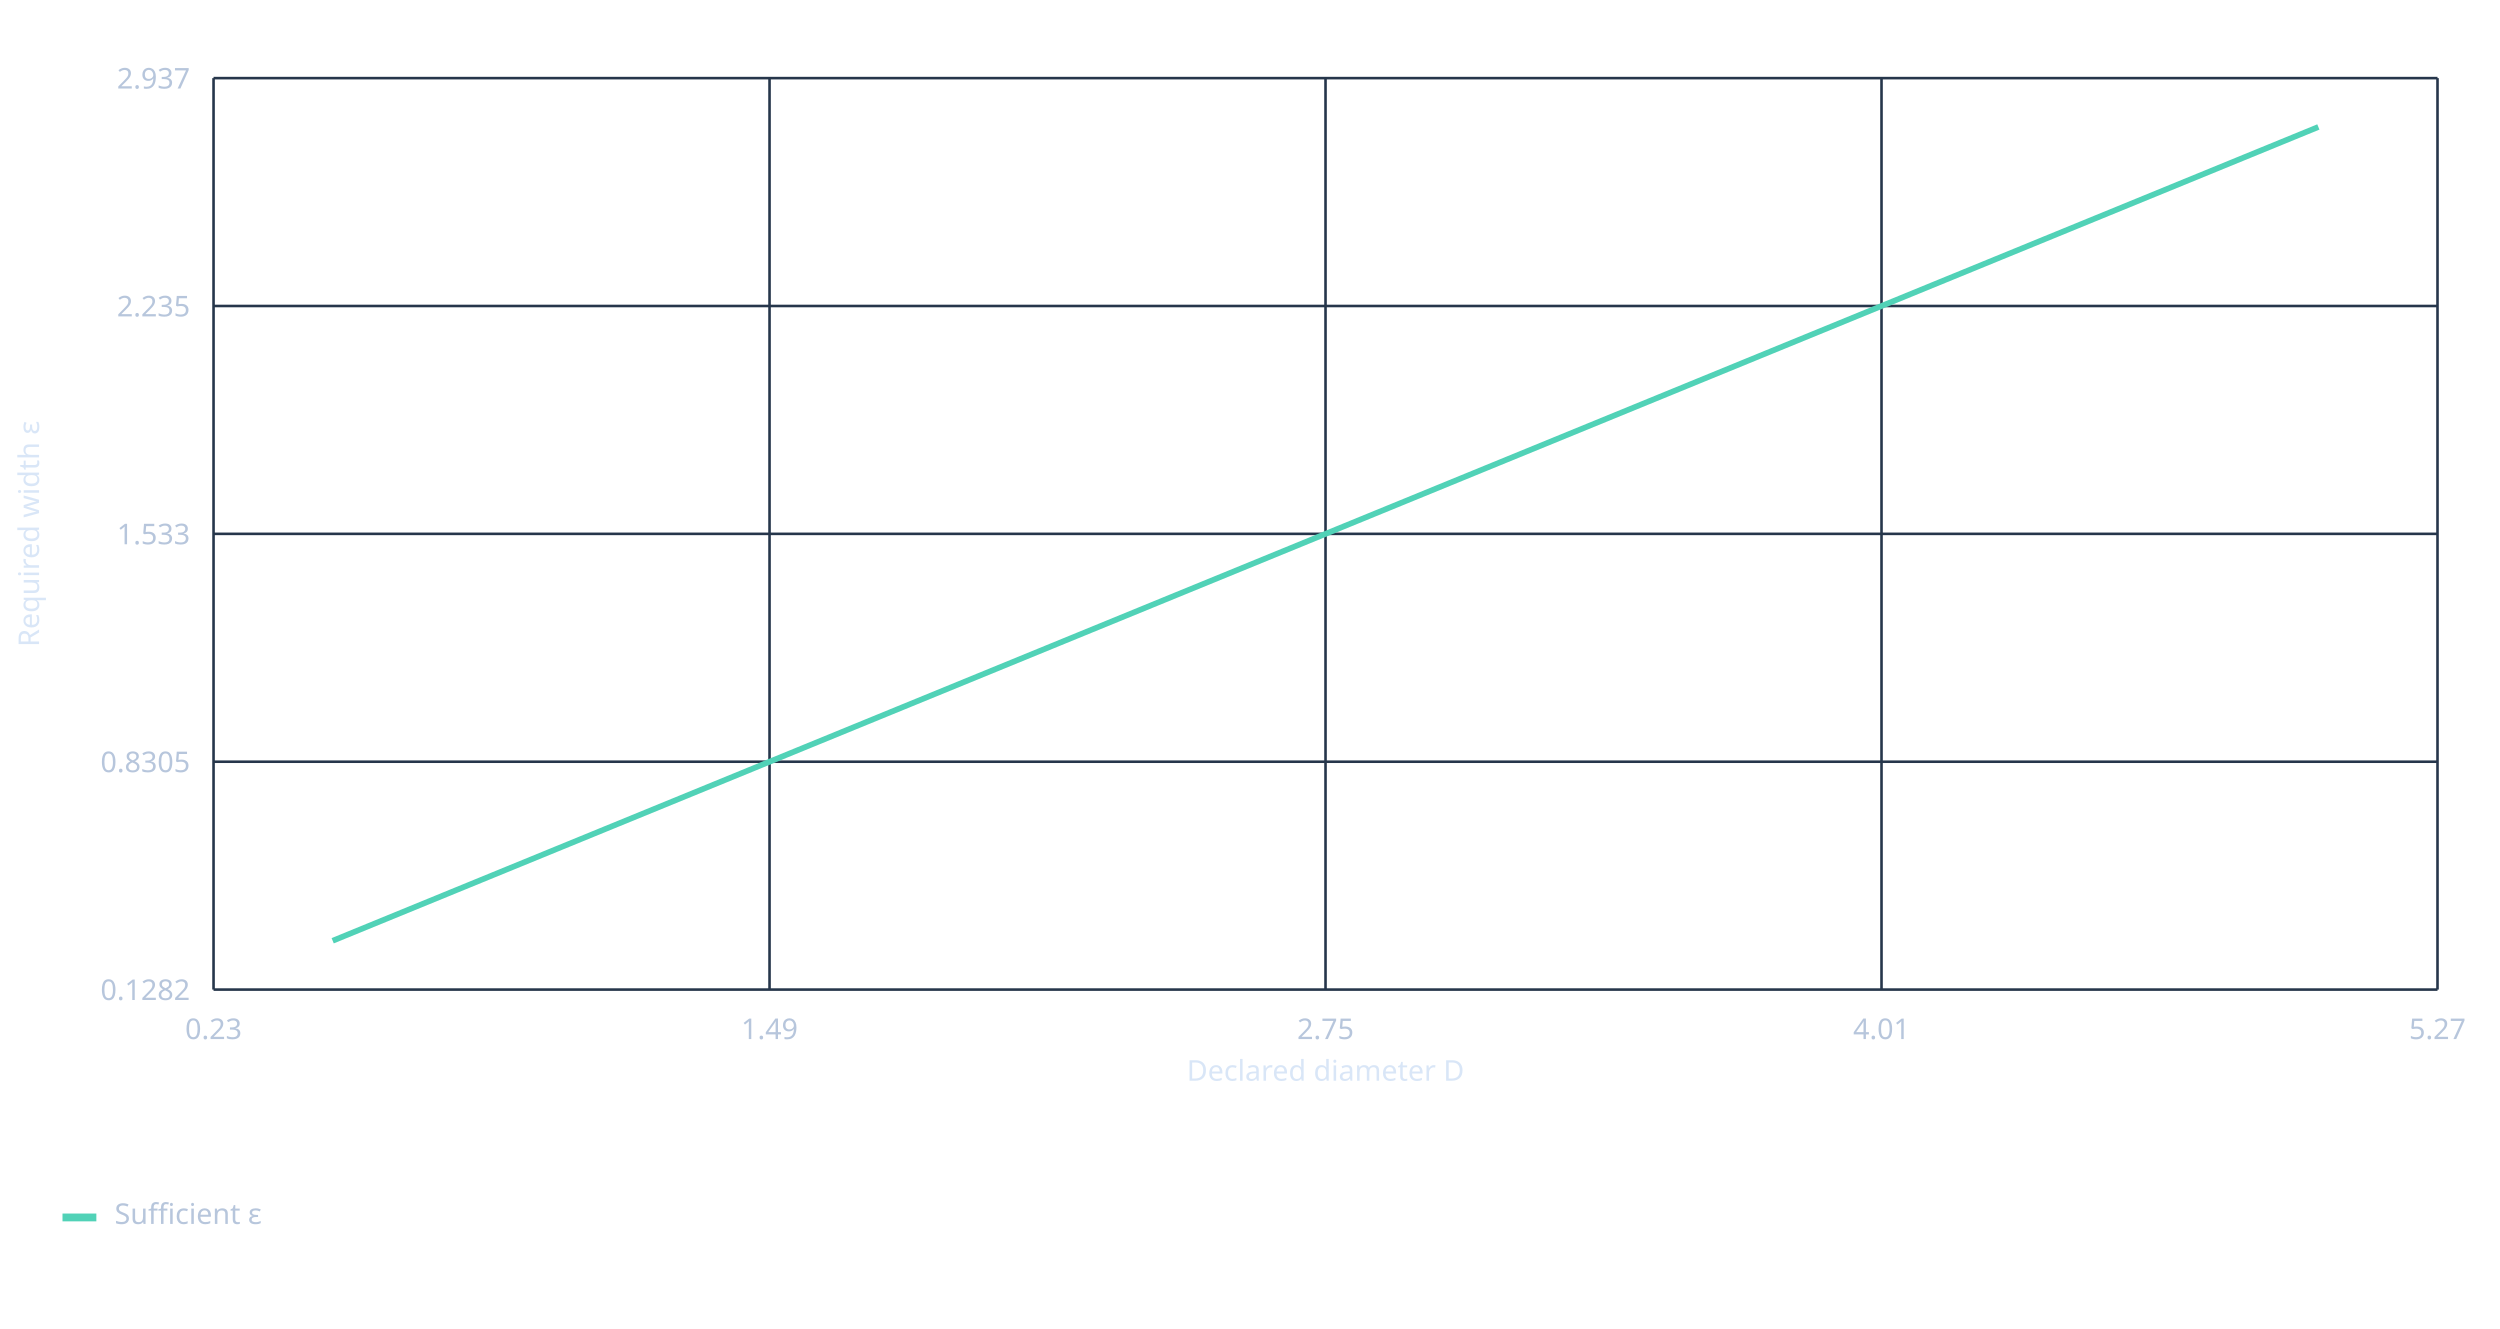
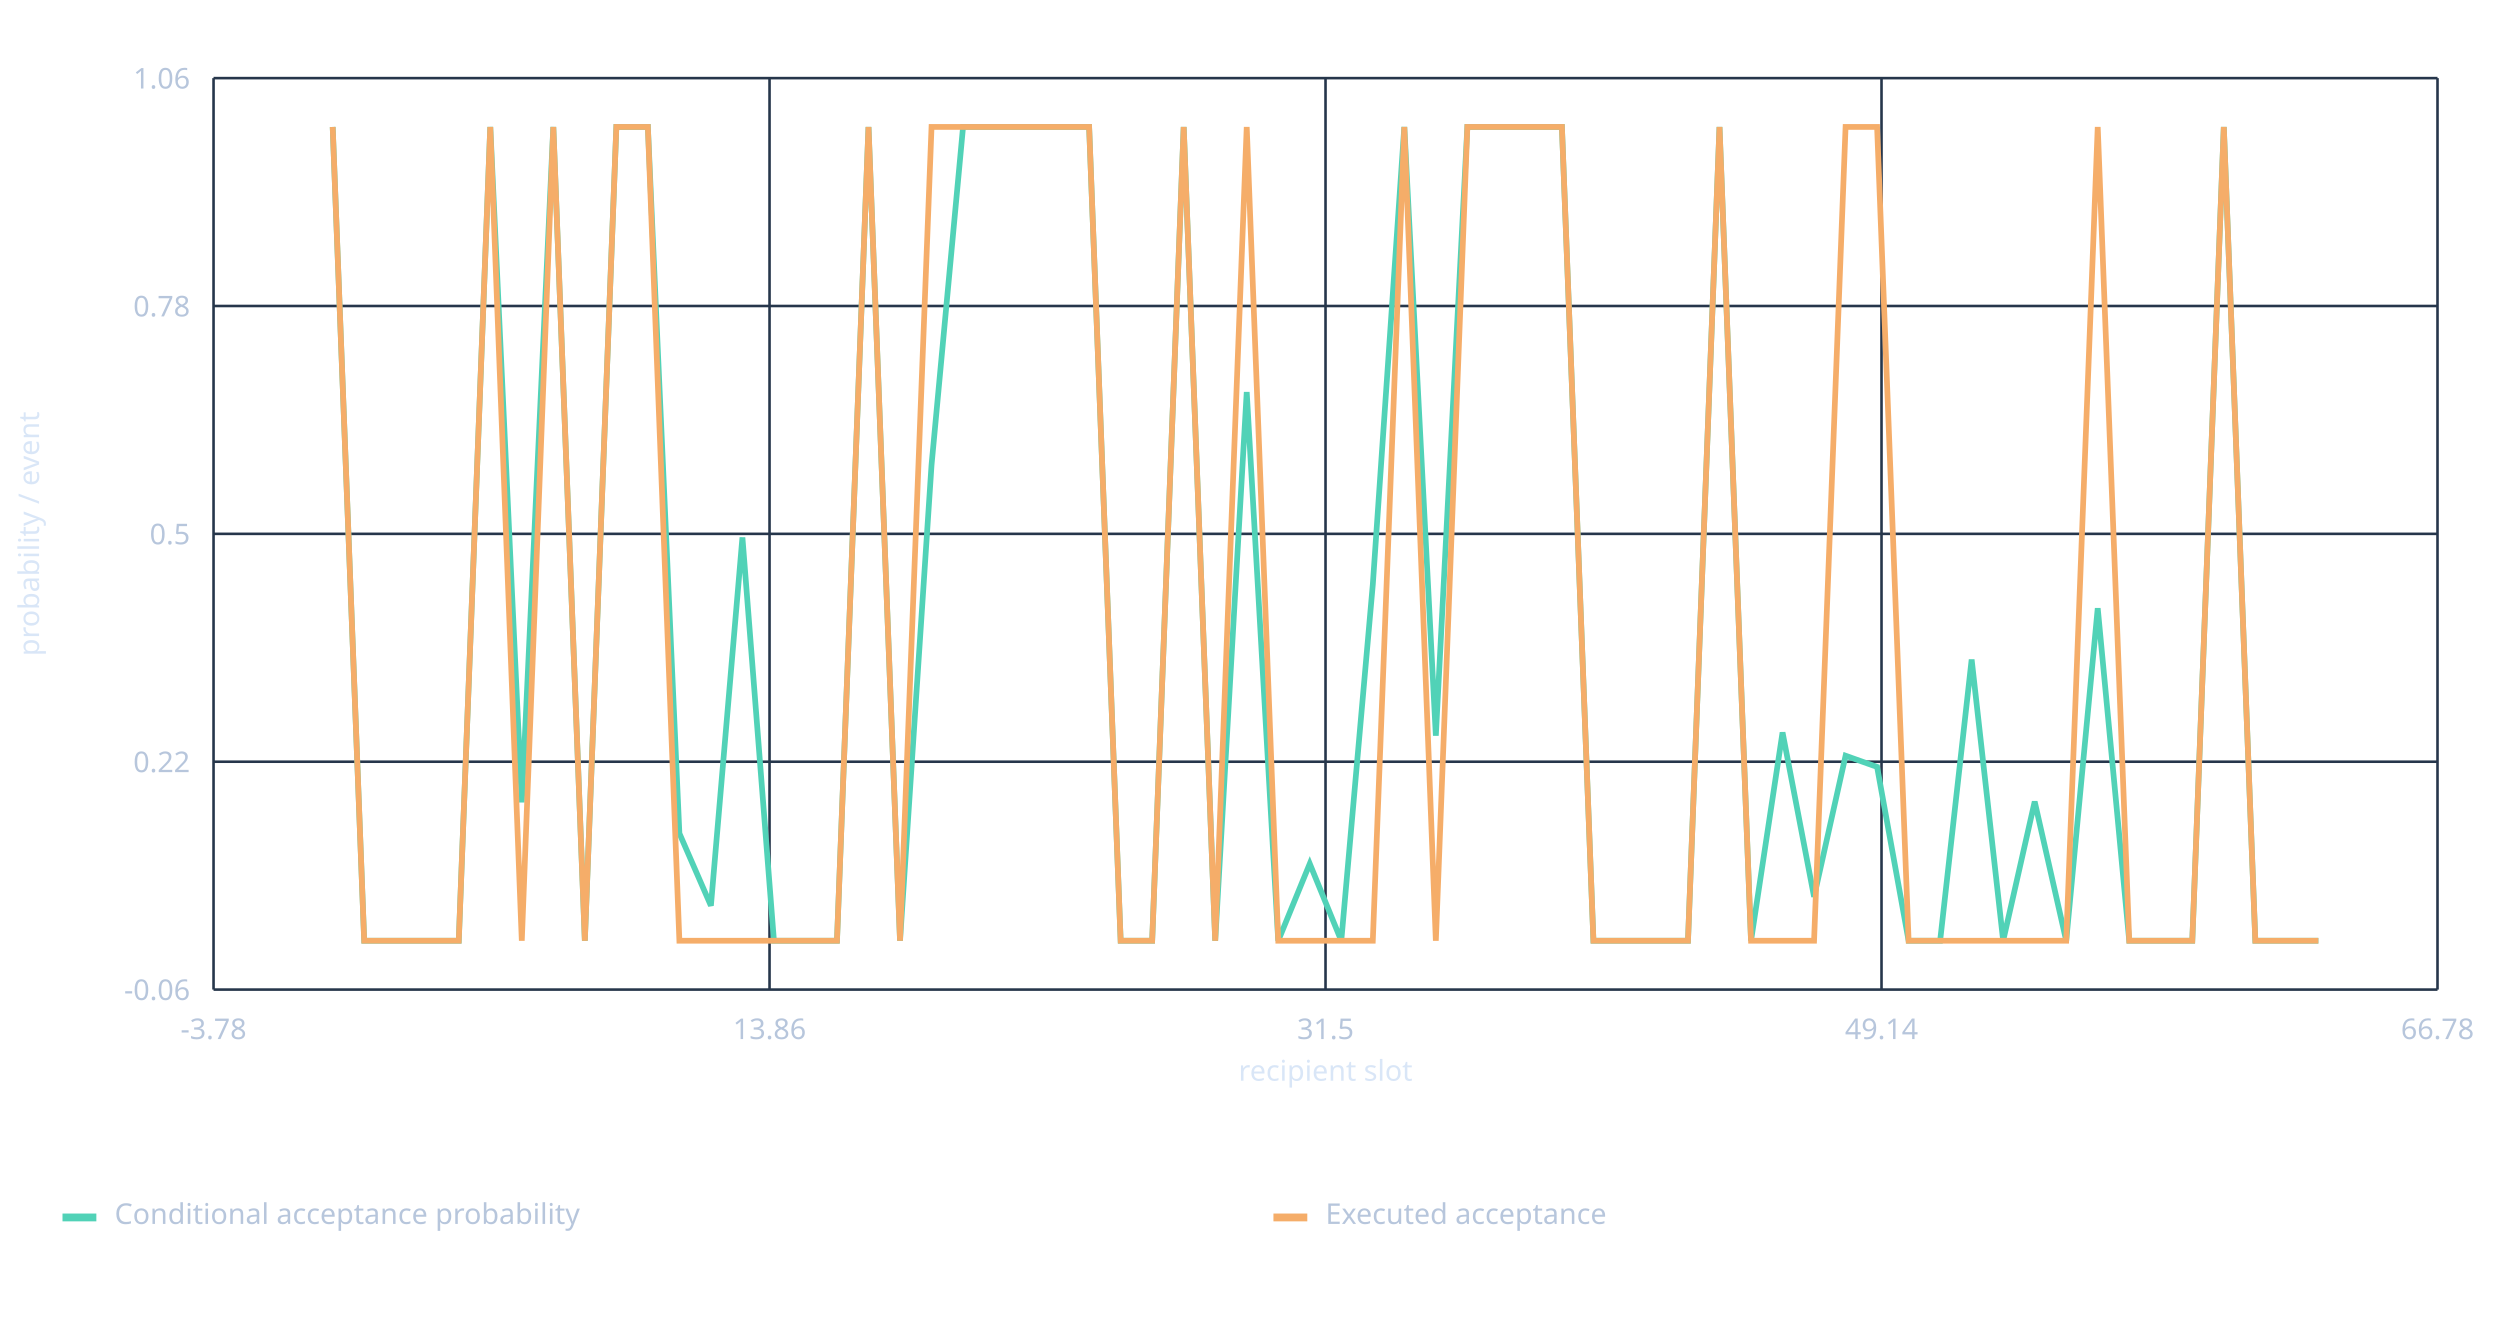
- <svg xmlns="http://www.w3.org/2000/svg" viewBox="0 0 960 510" role="img" aria-label="Width needed for a normalized measure target" style="width:100%;height:auto;background:#101b2c">
+ <svg xmlns="http://www.w3.org/2000/svg" viewBox="0 0 960 510" role="img" aria-label="Conditional cloning law and executed draws" style="width:100%;height:auto;background:#101b2c">
  <g font-family="system-ui,sans-serif" font-size="11" fill="#b7c6dc">
    <path d="M82 30V380 M82 380H936" stroke="#26364b" fill="none" />
-     <text x="82" y="399" text-anchor="middle">0.23</text>
-     <text x="73" y="384" text-anchor="end">0.1282</text>
+     <text x="82" y="399" text-anchor="middle">-3.78</text>
+     <text x="73" y="384" text-anchor="end">-0.06</text>
    <path d="M295.5 30V380 M82 292.5H936" stroke="#26364b" fill="none" />
-     <text x="295.5" y="399" text-anchor="middle">1.49</text>
-     <text x="73" y="296.5" text-anchor="end">0.8305</text>
+     <text x="295.5" y="399" text-anchor="middle">13.86</text>
+     <text x="73" y="296.5" text-anchor="end">0.22</text>
    <path d="M509 30V380 M82 205H936" stroke="#26364b" fill="none" />
-     <text x="509" y="399" text-anchor="middle">2.75</text>
-     <text x="73" y="209" text-anchor="end">1.533</text>
+     <text x="509" y="399" text-anchor="middle">31.5</text>
+     <text x="73" y="209" text-anchor="end">0.5</text>
    <path d="M722.5 30V380 M82 117.5H936" stroke="#26364b" fill="none" />
-     <text x="722.5" y="399" text-anchor="middle">4.01</text>
-     <text x="73" y="121.5" text-anchor="end">2.235</text>
+     <text x="722.5" y="399" text-anchor="middle">49.14</text>
+     <text x="73" y="121.5" text-anchor="end">0.78</text>
    <path d="M936 30V380 M82 30H936" stroke="#26364b" fill="none" />
-     <text x="936" y="399" text-anchor="middle">5.27</text>
-     <text x="73" y="34" text-anchor="end">2.937</text>
+     <text x="936" y="399" text-anchor="middle">66.78</text>
+     <text x="73" y="34" text-anchor="end">1.06</text>
    <svg x="82" y="30" width="854" height="350" viewBox="82 30 854 350" overflow="hidden">
-       <path d="M127.750 361.250L137.281 357.344L146.813 353.438L156.344 349.531L165.875 345.625L175.406 341.719L184.938 337.813L194.469 333.906L204.000 330.000L213.531 326.094L223.063 322.188L232.594 318.281L242.125 314.375L251.656 310.469L261.188 306.563L270.719 302.656L280.250 298.750L289.781 294.844L299.313 290.938L308.844 287.031L318.375 283.125L327.906 279.219L337.438 275.313L346.969 271.406L356.500 267.500L366.031 263.594L375.563 259.688L385.094 255.781L394.625 251.875L404.156 247.969L413.688 244.062L423.219 240.156L432.750 236.250L442.281 232.344L451.813 228.437L461.344 224.531L470.875 220.625L480.406 216.719L489.938 212.813L499.469 208.906L509.000 205.000L518.531 201.094L528.063 197.188L537.594 193.281L547.125 189.375L556.656 185.469L566.188 181.563L575.719 177.656L585.250 173.750L594.781 169.844L604.313 165.937L613.844 162.031L623.375 158.125L632.906 154.219L642.438 150.313L651.969 146.406L661.500 142.500L671.031 138.594L680.563 134.687L690.094 130.781L699.625 126.875L709.156 122.969L718.688 119.063L728.219 115.156L737.750 111.250L747.281 107.344L756.813 103.438L766.344 99.531L775.875 95.625L785.406 91.719L794.938 87.813L804.469 83.906L814.000 80.000L823.531 76.094L833.063 72.188L842.594 68.281L852.125 64.375L861.656 60.469L871.188 56.563L880.719 52.656L890.250 48.750" stroke="#51d2b7" stroke-width="2.2" fill="none" />
+       <path d="M127.750 48.750L139.853 361.250L151.956 361.250L164.060 361.250L176.163 361.250L188.266 48.750L200.369 308.119L212.472 48.750L224.575 361.250L236.679 48.750L248.782 48.750L260.885 320.004L272.988 347.790L285.091 206.362L297.194 361.250L309.298 361.250L321.401 361.250L333.504 48.750L345.607 361.250L357.710 178.557L369.813 48.750L381.917 48.750L394.020 48.750L406.123 48.750L418.226 48.750L430.329 361.250L442.433 361.250L454.536 48.750L466.639 361.250L478.742 150.546L490.845 361.250L502.948 331.659L515.052 361.250L527.155 224.487L539.258 48.750L551.361 282.524L563.464 48.750L575.567 48.750L587.671 48.750L599.774 48.750L611.877 361.250L623.980 361.250L636.083 361.250L648.187 361.250L660.290 48.750L672.393 361.250L684.496 281.250L696.599 344.361L708.702 290.199L720.806 294.494L732.909 361.250L745.012 361.250L757.115 253.249L769.218 361.250L781.321 307.812L793.425 361.250L805.528 233.560L817.631 361.250L829.734 361.250L841.837 361.250L853.940 48.750L866.044 361.250L878.147 361.250L890.250 361.250" stroke="#51d2b7" stroke-width="2.2" fill="none" />
+       <path d="M127.750 48.750L139.853 361.250L151.956 361.250L164.060 361.250L176.163 361.250L188.266 48.750L200.369 361.250L212.472 48.750L224.575 361.250L236.679 48.750L248.782 48.750L260.885 361.250L272.988 361.250L285.091 361.250L297.194 361.250L309.298 361.250L321.401 361.250L333.504 48.750L345.607 361.250L357.710 48.750L369.813 48.750L381.917 48.750L394.020 48.750L406.123 48.750L418.226 48.750L430.329 361.250L442.433 361.250L454.536 48.750L466.639 361.250L478.742 48.750L490.845 361.250L502.948 361.250L515.052 361.250L527.155 361.250L539.258 48.750L551.361 361.250L563.464 48.750L575.567 48.750L587.671 48.750L599.774 48.750L611.877 361.250L623.980 361.250L636.083 361.250L648.187 361.250L660.290 48.750L672.393 361.250L684.496 361.250L696.599 361.250L708.702 48.750L720.806 48.750L732.909 361.250L745.012 361.250L757.115 361.250L769.218 361.250L781.321 361.250L793.425 361.250L805.528 48.750L817.631 361.250L829.734 361.250L841.837 361.250L853.940 48.750L866.044 361.250L878.147 361.250L890.250 361.250" stroke="#f5ad69" stroke-width="2.2" fill="none" />
    </svg>
-     <text x="509" y="415" text-anchor="middle" fill="#d9e6f7">Declared diameter D</text>
-     <text transform="translate(15 205) rotate(-90)" text-anchor="middle" fill="#d9e6f7">Required width ε</text>
+     <text x="509" y="415" text-anchor="middle" fill="#d9e6f7">recipient slot</text>
+     <text transform="translate(15 205) rotate(-90)" text-anchor="middle" fill="#d9e6f7">probability / event</text>
  </g>
  <g transform="translate(24 470)">
    <rect width="13" height="3" y="-4" fill="#51d2b7" />
    <text fill="#b7c6dc" font-family="system-ui,sans-serif" font-size="11">
-       <tspan x="20" dy="0">Sufficient ε</tspan>
+       <tspan x="20" dy="0">Conditional acceptance probability</tspan>
+     </text>
+   </g>
+   <g transform="translate(489 470)">
+     <rect width="13" height="3" y="-4" fill="#f5ad69" />
+     <text fill="#b7c6dc" font-family="system-ui,sans-serif" font-size="11">
+       <tspan x="20" dy="0">Executed acceptance</tspan>
    </text>
  </g>
</svg>
